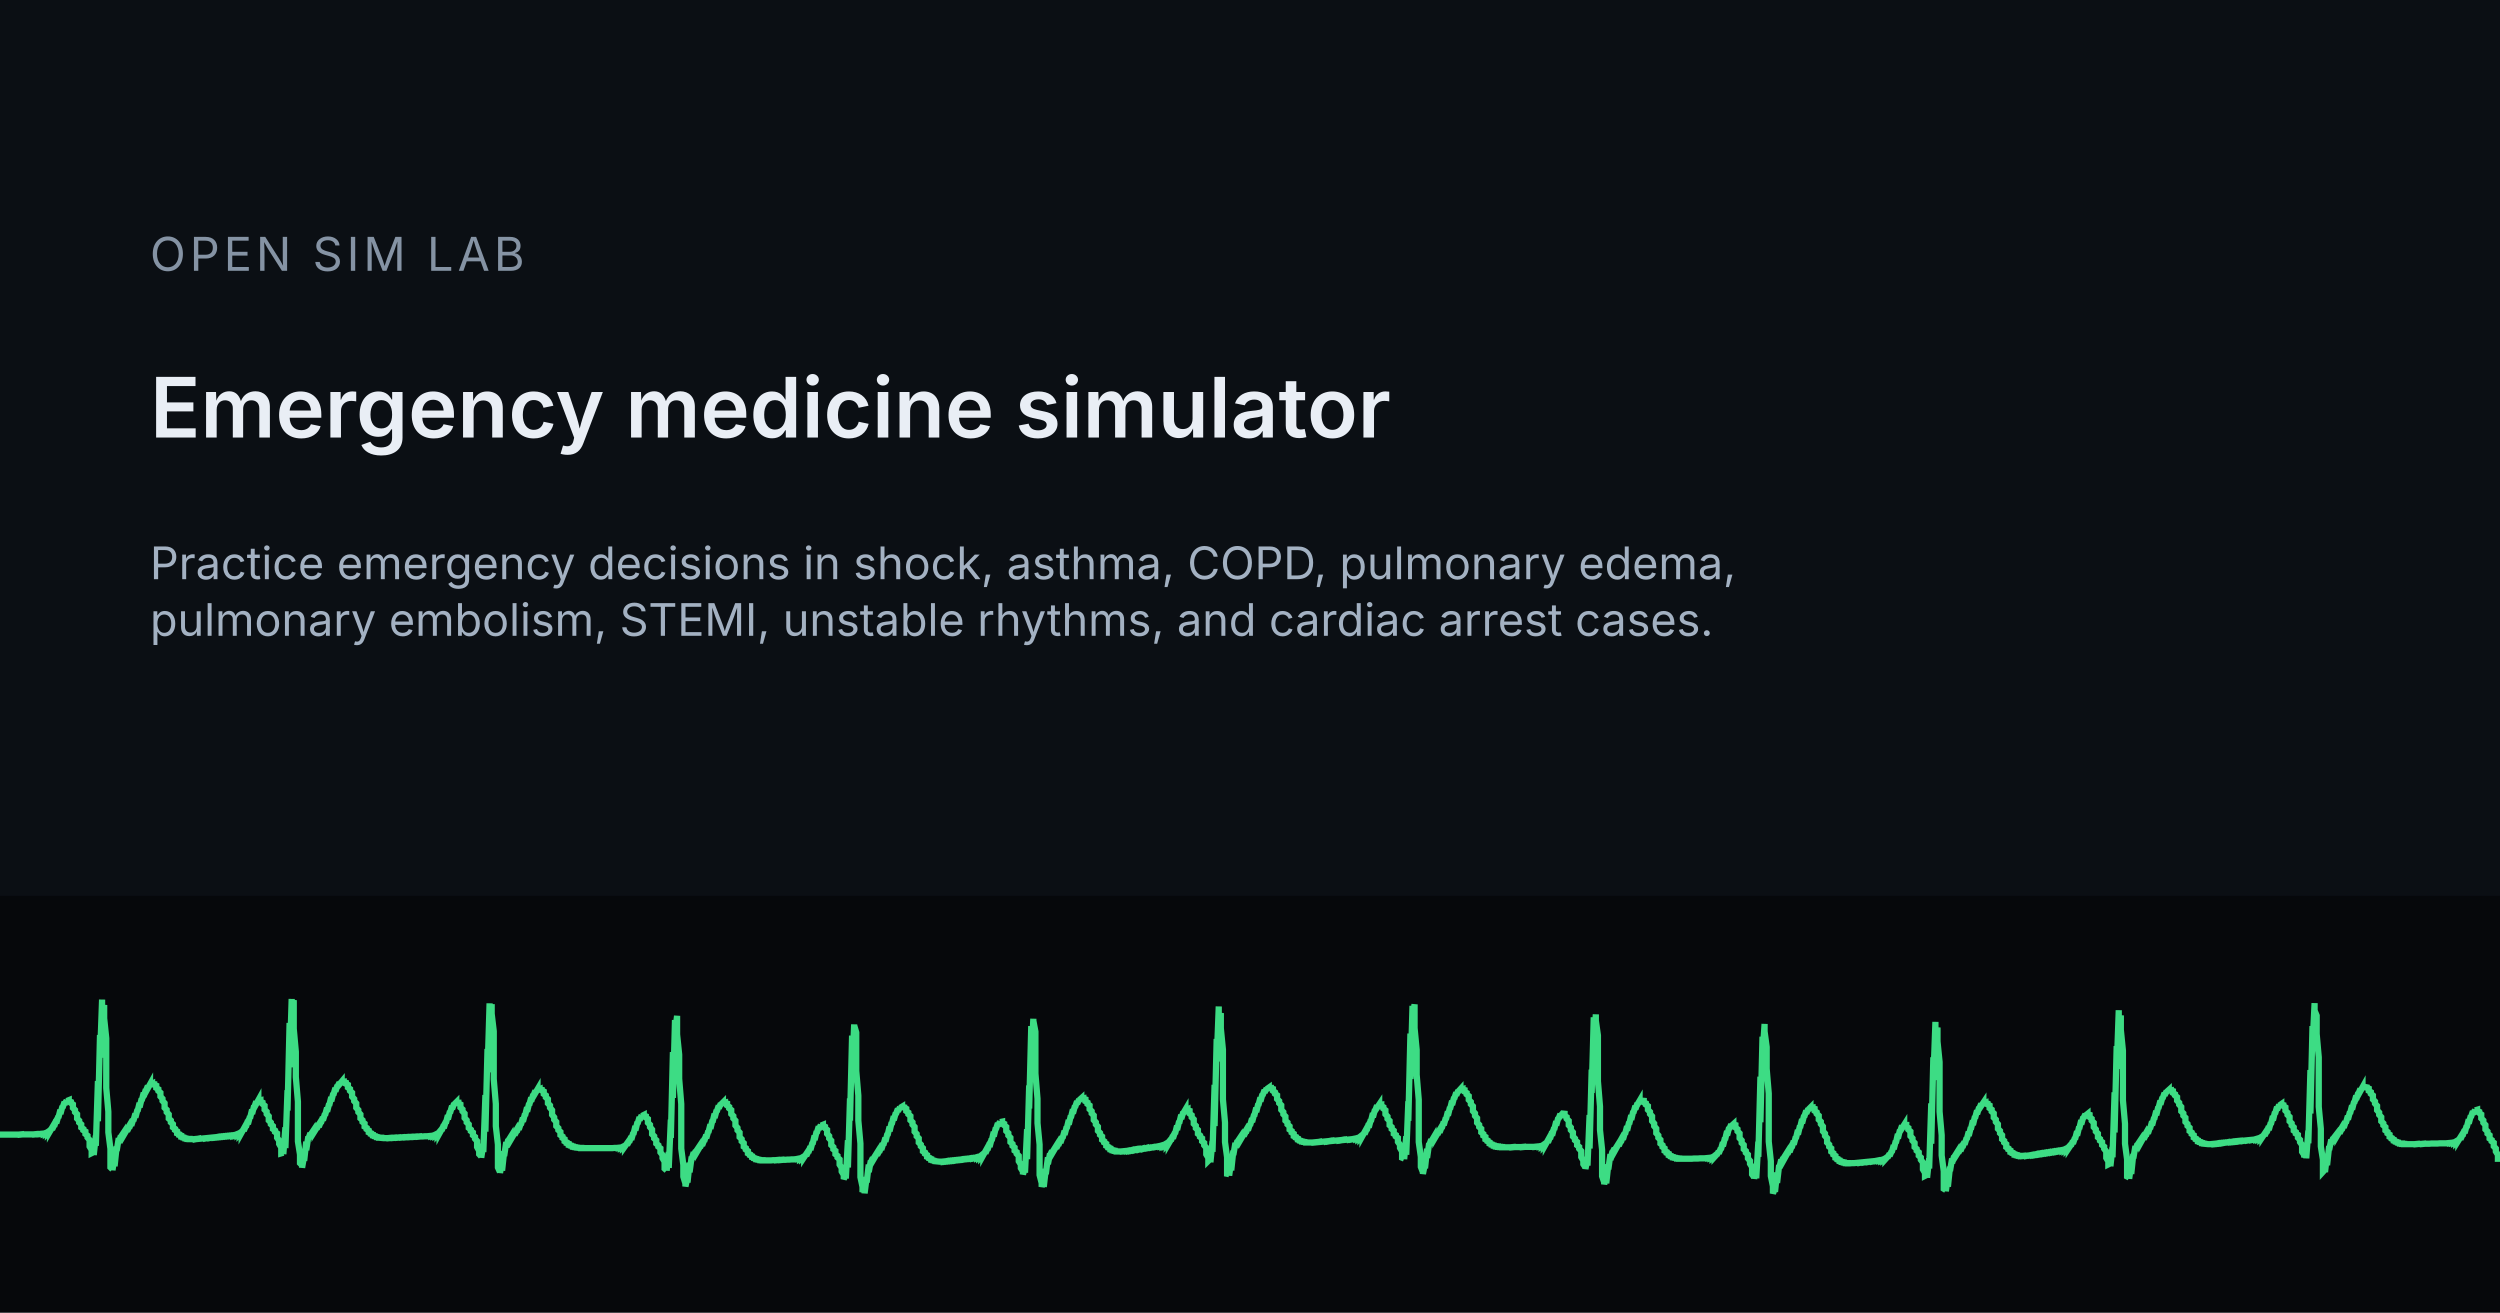
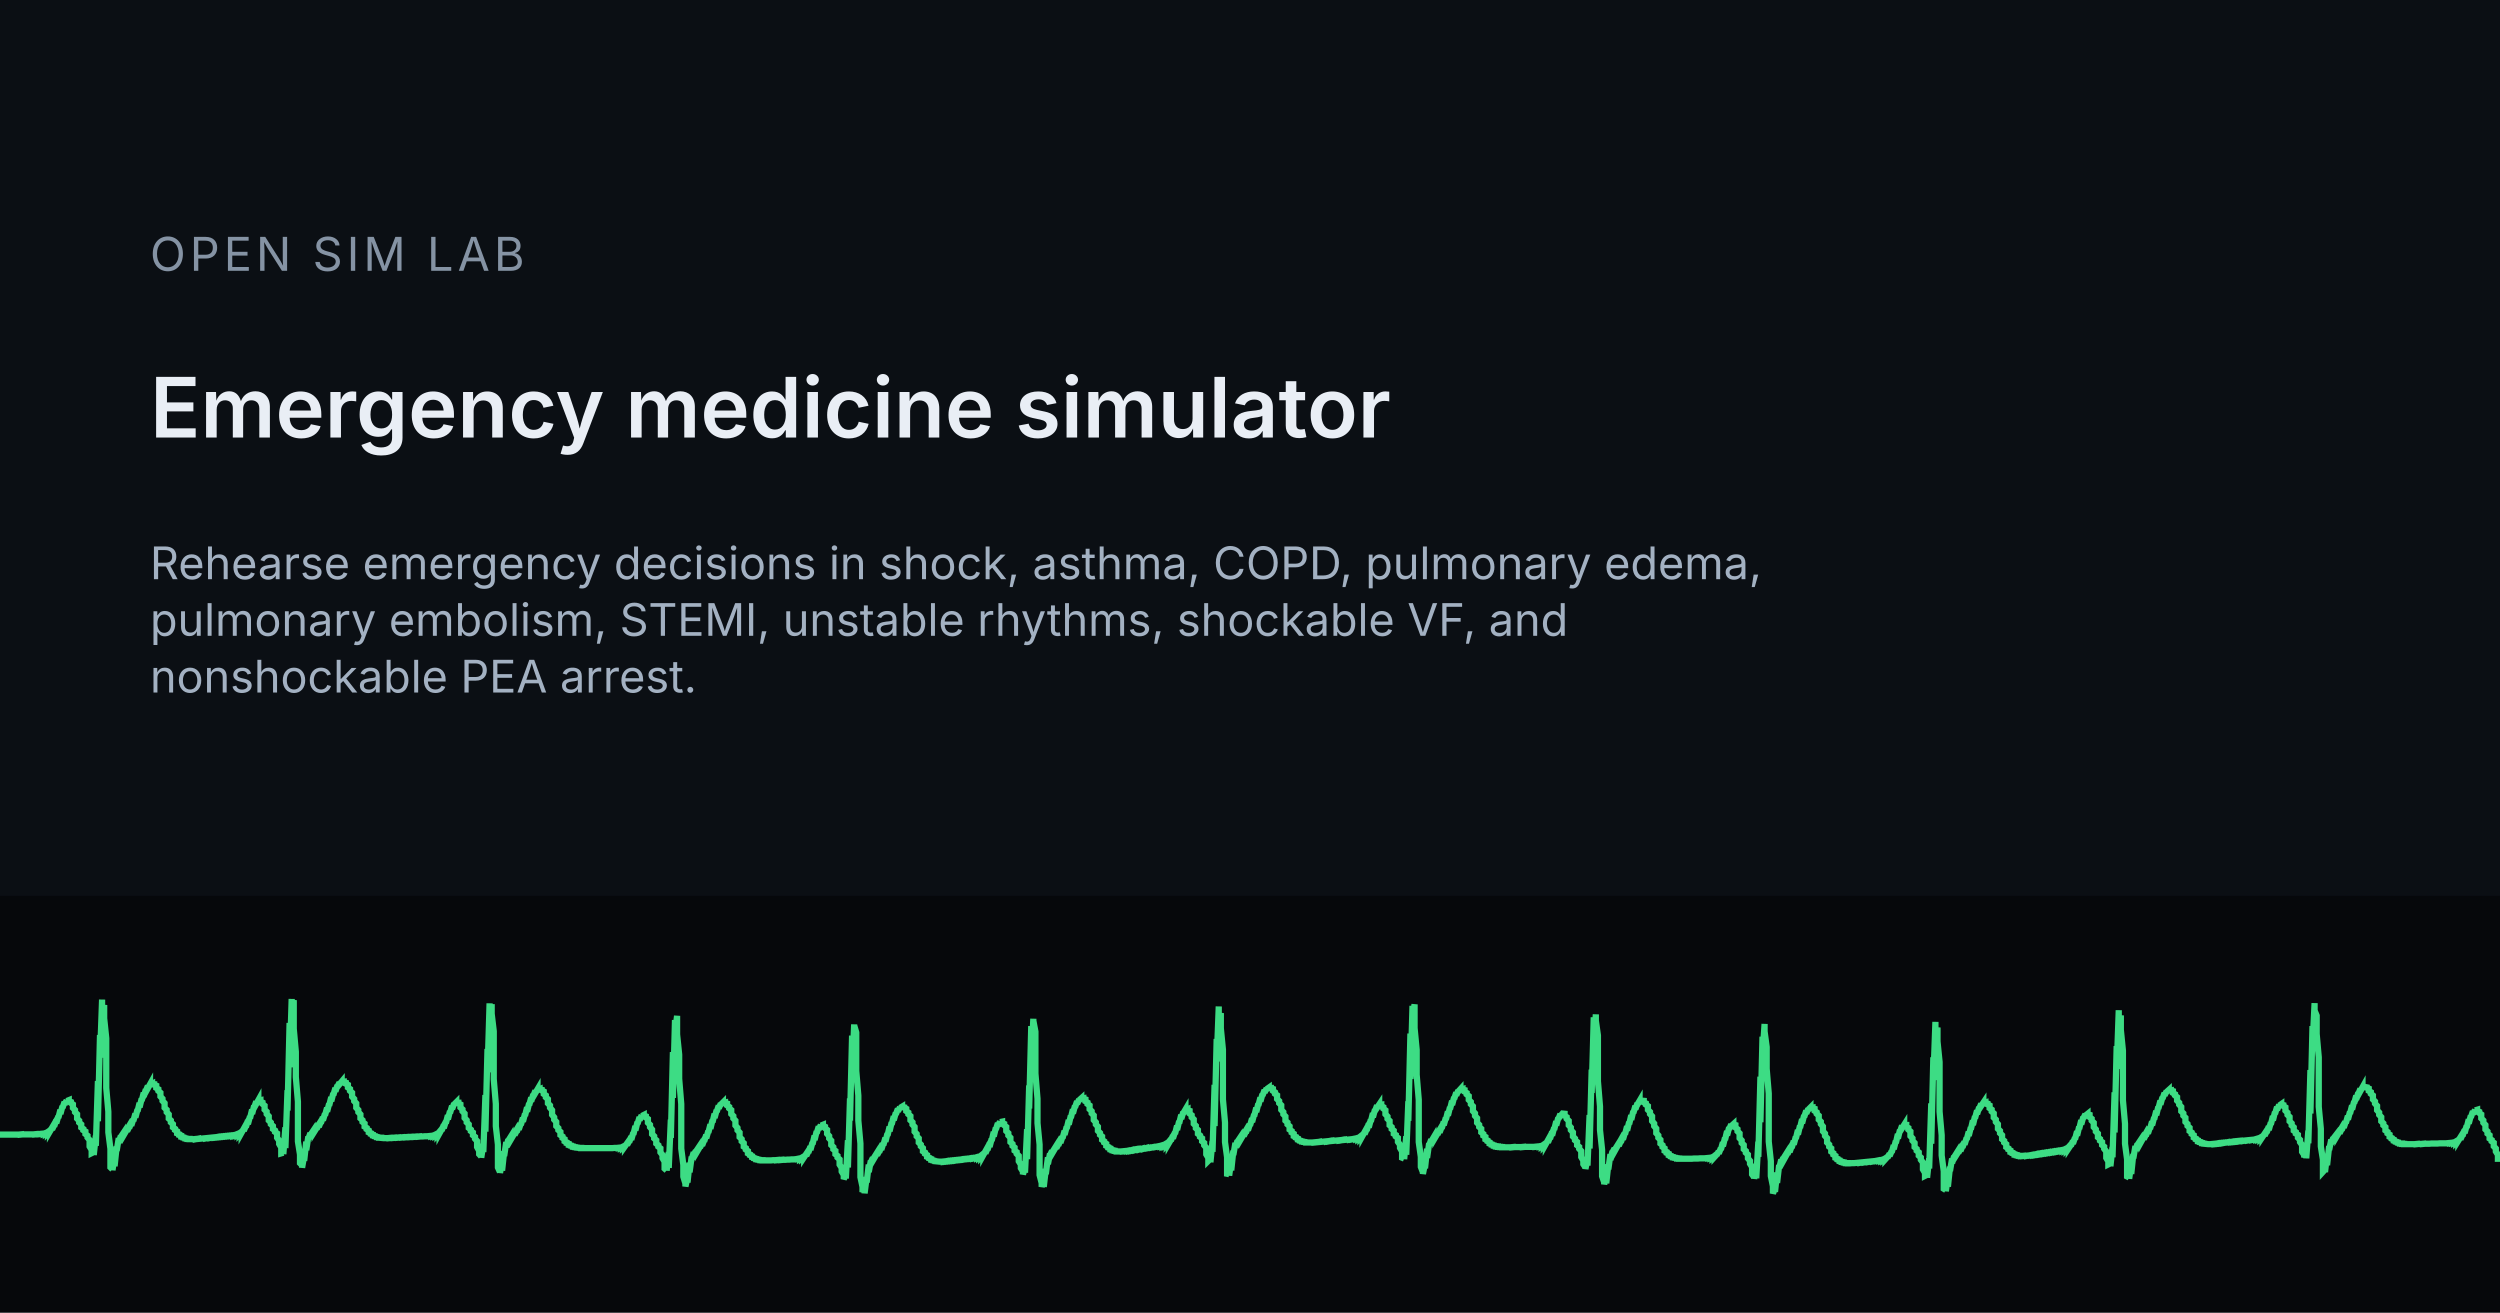
<svg xmlns="http://www.w3.org/2000/svg" width="1200" height="630" viewBox="0 0 1200 630">
  <rect width="1200" height="630" fill="#0B0F14" />
  <rect x="0" y="430" width="1200" height="200" fill="#06080B" />
  <g transform="translate(0 455)">
    <path d="M0 89.6 L0 89.6 L1 89.6 L1 89.6 L2 89.6 L2 89.6 L3 89.6 L3 89.6 L4 89.6 L4 89.6 L5 89.6 L5 89.6 L6 89.6 L6 89.6 L7 89.6 L7 89.6 L8 89.6 L8 89.6 L9 89.6 L9 89.6 L10 89.5 L10 89.6 L11 89.5 L11 89.5 L12 89.5 L12 89.5 L13 89.5 L13 89.5 L14 89.5 L14 89.5 L15 89.5 L15 89.5 L16 89.5 L16 89.5 L17 89.4 L17 89.5 L18 89.4 L18 89.4 L19 89.3 L19 89.4 L20 89.3 L20 89.3 L21 89.1 L21 89.2 L22 88.8 L22 89.0 L23 88.3 L23 88.7 L24 87.6 L24 88.0 L25 86.3 L25 87.2 L26 85.0 L26 85.7 L27 82.6 L27 84.2 L28 80.7 L28 81.6 L29 77.7 L29 79.7 L30 75.9 L30 76.8 L31 73.9 L31 75.1 L32 73.2 L32 73.5 L33 73.1 L33 73.5 L34 73.9 L34 74.4 L35 75.1 L35 76.8 L36 77.8 L36 78.8 L37 79.8 L37 81.9 L38 82.9 L38 83.8 L39 84.7 L39 86.2 L40 86.9 L40 87.5 L41 88.1 L41 89.3 L42 90.1 L42 91.0 L43 92.2 L43 95.3 L44 97.0 L44 98.5 L45 98.0 L45 99.4 L46 90.1 L46 95.0 L47 63.9 L47 83.2 L48 41.8 L48 52.7 L49 24.8 L49 32.7 L50 27.4 L50 33.8 L51 43.4 L51 67.2 L52 78.6 L52 88.5 L53 96.4 L53 105.3 L54 106.3 L54 106.7 L55 99.9 L55 104.8 L56 95.3 L56 97.4 L57 91.3 L57 93.5 L58 90.2 L58 90.7 L59 89.2 L59 89.8 L60 88.4 L60 88.8 L61 87.1 L61 88.0 L62 85.9 L62 86.5 L63 83.9 L63 85.3 L64 82.2 L64 83.1 L65 79.5 L65 81.4 L66 77.5 L66 78.5 L67 74.4 L67 76.5 L68 72.3 L68 73.4 L69 69.5 L69 71.4 L70 67.9 L70 68.7 L71 66.2 L71 67.3 L72 65.5 L72 65.7 L73 65.2 L73 65.3 L74 65.4 L74 65.7 L75 66.1 L75 67.2 L76 67.8 L76 68.6 L77 69.5 L77 71.3 L78 72.4 L78 73.4 L79 74.5 L79 76.7 L80 77.7 L80 78.8 L81 79.9 L81 81.9 L82 82.8 L82 83.7 L83 84.6 L83 86.1 L84 86.8 L84 87.4 L85 88.0 L85 89.0 L86 89.4 L86 89.8 L87 90.1 L87 90.7 L88 90.9 L88 91.1 L89 91.3 L89 91.5 L90 91.6 L90 91.7 L91 91.7 L91 91.8 L92 91.8 L92 91.8 L93 91.8 L93 91.8 L94 91.7 L94 91.8 L95 91.6 L95 91.7 L96 91.6 L96 91.6 L97 91.5 L97 91.5 L98 91.4 L98 91.4 L99 91.3 L99 91.4 L100 91.2 L100 91.2 L101 91.1 L101 91.2 L102 91.0 L102 91.0 L103 90.9 L103 91.0 L104 90.8 L104 90.9 L105 90.7 L105 90.8 L106 90.6 L106 90.7 L107 90.5 L107 90.6 L108 90.4 L108 90.5 L109 90.3 L109 90.4 L110 90.2 L110 90.3 L111 90.1 L111 90.2 L112 90.0 L112 90.1 L113 89.7 L113 89.9 L114 89.5 L114 89.6 L115 88.9 L115 89.3 L116 88.2 L116 88.6 L117 86.8 L117 87.8 L118 85.4 L118 86.1 L119 82.8 L119 84.6 L120 80.8 L120 81.8 L121 77.6 L121 79.7 L122 75.7 L122 76.6 L123 73.7 L123 74.9 L124 73.1 L124 73.3 L125 73.1 L125 73.7 L126 74.2 L126 74.9 L127 75.7 L127 77.6 L128 78.6 L128 79.7 L129 80.8 L129 82.8 L130 83.8 L130 84.6 L131 85.5 L131 86.9 L132 87.6 L132 88.3 L133 89.0 L133 91.1 L134 92.5 L134 94.1 L135 95.8 L135 98.6 L136 98.3 L136 99.0 L137 86.1 L137 96.1 L138 68.3 L138 78.1 L139 36.0 L139 57.3 L140 24.5 L140 28.4 L141 25.1 L141 38.8 L142 49.9 L142 62.0 L143 73.8 L143 92.9 L144 99.2 L144 103.3 L145 104.3 L145 105.5 L146 99.7 L146 102.2 L147 93.0 L147 97.1 L148 90.5 L148 91.6 L149 88.9 L149 89.8 L150 88.3 L150 88.6 L151 87.3 L151 88.0 L152 86.4 L152 86.9 L153 84.8 L153 85.9 L154 83.5 L154 84.2 L155 81.2 L155 82.8 L156 79.5 L156 80.4 L157 76.7 L157 78.6 L158 74.7 L158 75.7 L159 71.6 L159 73.6 L160 69.7 L160 70.7 L161 67.2 L161 68.9 L162 65.9 L162 66.5 L163 64.6 L163 65.4 L164 64.2 L164 64.3 L165 64.2 L165 64.4 L166 64.7 L166 65.2 L167 65.7 L167 67.0 L168 67.7 L168 68.6 L169 69.5 L169 71.4 L170 72.5 L170 73.5 L171 74.6 L171 76.7 L172 77.8 L172 78.8 L173 79.9 L173 81.8 L174 82.7 L174 83.5 L175 84.3 L175 85.8 L176 86.4 L176 87.0 L177 87.6 L177 88.5 L178 88.9 L178 89.3 L179 89.6 L179 90.1 L180 90.3 L180 90.5 L181 90.7 L181 90.9 L182 91.0 L182 91.1 L183 91.1 L183 91.2 L184 91.3 L184 91.3 L185 91.3 L185 91.3 L186 91.3 L186 91.3 L187 91.2 L187 91.3 L188 91.2 L188 91.2 L189 91.1 L189 91.2 L190 91.1 L190 91.1 L191 91.0 L191 91.1 L192 91.0 L192 91.0 L193 90.9 L193 91.0 L194 90.9 L194 90.9 L195 90.8 L195 90.9 L196 90.8 L196 90.8 L197 90.7 L197 90.8 L198 90.7 L198 90.7 L199 90.6 L199 90.7 L200 90.6 L200 90.6 L201 90.5 L201 90.6 L202 90.5 L202 90.5 L203 90.5 L203 90.5 L204 90.4 L204 90.4 L205 90.4 L205 90.4 L206 90.3 L206 90.3 L207 90.2 L207 90.3 L208 90.0 L208 90.1 L209 89.6 L209 89.9 L210 89.2 L210 89.4 L211 88.2 L211 88.9 L212 87.1 L212 87.7 L213 85.0 L213 86.5 L214 83.3 L214 84.2 L215 80.3 L215 82.3 L216 78.3 L216 79.3 L217 75.8 L217 77.4 L218 74.6 L218 75.1 L219 74.1 L219 74.3 L220 74.3 L220 74.6 L221 75.1 L221 76.6 L222 77.5 L222 78.4 L223 79.5 L223 81.6 L224 82.7 L224 83.7 L225 84.7 L225 86.4 L226 87.2 L226 87.9 L227 88.6 L227 89.9 L228 90.7 L228 91.6 L229 92.7 L229 95.6 L230 97.4 L230 99.0 L231 100.1 L231 100.7 L232 94.1 L232 98.0 L233 70.6 L233 88.2 L234 48.5 L234 59.7 L235 26.6 L235 38.3 L236 27.0 L236 31.6 L237 40.0 L237 63.0 L238 74.9 L238 85.6 L239 94.4 L239 105.4 L240 107.6 L240 108.0 L241 102.4 L241 106.9 L242 97.6 L242 99.9 L243 93.2 L243 95.7 L244 91.9 L244 92.5 L245 90.9 L245 91.5 L246 90.2 L246 90.6 L247 88.9 L247 89.8 L248 87.8 L248 88.4 L249 85.8 L249 87.2 L250 84.2 L250 85.0 L251 81.5 L251 83.4 L252 79.6 L252 80.6 L253 76.5 L253 78.6 L254 74.5 L254 75.5 L255 71.8 L255 73.6 L256 70.2 L256 71.0 L257 68.5 L257 69.6 L258 67.9 L258 68.2 L259 67.8 L259 67.9 L260 68.1 L260 68.4 L261 68.9 L261 70.1 L262 70.8 L262 71.7 L263 72.6 L263 74.6 L264 75.6 L264 76.7 L265 77.9 L265 80.1 L266 81.3 L266 82.4 L267 83.5 L267 85.5 L268 86.5 L268 87.4 L269 88.3 L269 89.8 L270 90.5 L270 91.2 L271 91.8 L271 92.8 L272 93.3 L272 93.7 L273 94.0 L273 94.6 L274 94.8 L274 95.0 L275 95.2 L275 95.5 L276 95.6 L276 95.7 L277 95.8 L277 95.9 L278 96.0 L278 96.0 L279 96.0 L279 96.1 L280 96.1 L280 96.1 L281 96.1 L281 96.1 L282 96.1 L282 96.1 L283 96.1 L283 96.1 L284 96.1 L284 96.1 L285 96.1 L285 96.1 L286 96.1 L286 96.1 L287 96.1 L287 96.1 L288 96.1 L288 96.1 L289 96.1 L289 96.1 L290 96.1 L290 96.1 L291 96.1 L291 96.1 L292 96.1 L292 96.1 L293 96.1 L293 96.1 L294 96.1 L294 96.1 L295 96.0 L295 96.0 L296 96.0 L296 96.0 L297 95.9 L297 96.0 L298 95.8 L298 95.9 L299 95.4 L299 95.7 L300 94.9 L300 95.2 L301 93.8 L301 94.6 L302 92.7 L302 93.3 L303 90.5 L303 92.1 L304 88.6 L304 89.6 L305 85.5 L305 87.6 L306 83.5 L306 84.5 L307 81.2 L307 82.7 L308 80.3 L308 80.7 L309 80.2 L309 80.4 L310 80.8 L310 81.4 L311 82.1 L311 83.9 L312 84.9 L312 86.0 L313 87.2 L313 89.4 L314 90.4 L314 91.4 L315 92.3 L315 93.9 L316 94.7 L316 95.4 L317 96.2 L317 98.1 L318 99.4 L318 100.9 L319 102.6 L319 105.9 L320 106.8 L320 106.9 L321 98.0 L321 105.6 L322 82.4 L322 91.2 L323 50.0 L323 72.0 L324 34.6 L324 40.8 L325 32.6 L325 41.5 L326 51.2 L326 62.8 L327 74.9 L327 96.3 L328 104.2 L328 109.8 L329 113.1 L329 114.5 L330 110.3 L330 112.6 L331 103.1 L331 107.7 L332 100.2 L332 101.4 L333 98.1 L333 99.3 L334 97.4 L334 97.8 L335 96.3 L335 97.1 L336 95.4 L336 95.9 L337 93.6 L337 94.9 L338 92.2 L338 92.9 L339 89.7 L339 91.4 L340 87.8 L340 88.7 L341 84.7 L341 86.8 L342 82.6 L342 83.7 L343 79.6 L343 81.6 L344 77.8 L344 78.7 L345 75.7 L345 77.0 L346 74.7 L346 75.2 L347 74.2 L347 74.4 L348 74.2 L348 74.4 L349 74.7 L349 75.6 L350 76.3 L350 77.0 L351 77.8 L351 79.7 L352 80.7 L352 81.8 L353 82.9 L353 85.2 L354 86.4 L354 87.5 L355 88.6 L355 90.8 L356 91.8 L356 92.8 L357 93.7 L357 95.4 L358 96.1 L358 96.8 L359 97.5 L359 98.6 L360 99.1 L360 99.5 L361 99.9 L361 100.5 L362 100.8 L362 101.0 L363 101.2 L363 101.5 L364 101.6 L364 101.7 L365 101.8 L365 101.9 L366 101.9 L366 102.0 L367 102.0 L367 102.0 L368 102.0 L368 102.0 L369 102.0 L369 102.0 L370 102.0 L370 102.0 L371 101.9 L371 101.9 L372 101.9 L372 101.9 L373 101.8 L373 101.9 L374 101.8 L374 101.8 L375 101.7 L375 101.8 L376 101.7 L376 101.7 L377 101.7 L377 101.7 L378 101.6 L378 101.6 L379 101.6 L379 101.6 L380 101.5 L380 101.5 L381 101.5 L381 101.5 L382 101.4 L382 101.4 L383 101.2 L383 101.3 L384 101.1 L384 101.2 L385 100.6 L385 100.9 L386 100.1 L386 100.4 L387 98.9 L387 99.8 L388 97.7 L388 98.3 L389 95.3 L389 97.0 L390 93.3 L390 94.3 L391 90.1 L391 92.2 L392 88.0 L392 89.0 L393 85.7 L393 87.1 L394 85.0 L394 85.3 L395 84.9 L395 85.3 L396 85.8 L396 86.5 L397 87.3 L397 89.2 L398 90.3 L398 91.4 L399 92.5 L399 94.6 L400 95.6 L400 96.6 L401 97.4 L401 99.0 L402 99.8 L402 100.6 L403 101.5 L403 104.0 L404 105.6 L404 107.3 L405 109.0 L405 111.0 L406 108.9 L406 110.7 L407 92.3 L407 105.4 L408 72.2 L408 82.9 L409 42.1 L409 60.9 L410 36.7 L410 37.2 L411 40.6 L411 59.0 L412 70.9 L412 82.9 L413 93.9 L413 110.0 L414 114.7 L414 117.2 L415 115.0 L415 117.8 L416 110.0 L416 112.6 L417 104.0 L417 107.6 L418 102.1 L418 102.9 L419 100.7 L419 101.5 L420 99.9 L420 100.3 L421 98.6 L421 99.5 L422 97.5 L422 98.1 L423 95.5 L423 96.9 L424 93.8 L424 94.7 L425 91.1 L425 93.0 L426 89.0 L426 90.1 L427 85.8 L427 88.0 L428 83.7 L428 84.8 L429 80.8 L429 82.7 L430 79.1 L430 79.9 L431 77.2 L431 78.4 L432 76.5 L432 76.8 L433 76.2 L433 76.3 L434 76.5 L434 76.7 L435 77.2 L435 78.3 L436 79.0 L436 79.8 L437 80.7 L437 82.7 L438 83.7 L438 84.8 L439 85.9 L439 88.2 L440 89.3 L440 90.4 L441 91.4 L441 93.4 L442 94.4 L442 95.2 L443 96.1 L443 97.6 L444 98.2 L444 98.8 L445 99.4 L445 100.3 L446 100.7 L446 101.0 L447 101.3 L447 101.8 L448 102.0 L448 102.1 L449 102.3 L449 102.4 L450 102.5 L450 102.5 L451 102.6 L451 102.6 L452 102.6 L452 102.6 L453 102.5 L453 102.6 L454 102.4 L454 102.5 L455 102.3 L455 102.4 L456 102.2 L456 102.3 L457 102.1 L457 102.2 L458 102.0 L458 102.1 L459 101.9 L459 102.0 L460 101.8 L460 101.8 L461 101.6 L461 101.7 L462 101.5 L462 101.6 L463 101.4 L463 101.5 L464 101.3 L464 101.3 L465 101.1 L465 101.2 L466 101.0 L466 101.1 L467 100.9 L467 101.0 L468 100.7 L468 100.8 L469 100.5 L469 100.7 L470 100.2 L470 100.4 L471 99.6 L471 100.1 L472 99.0 L472 99.4 L473 97.6 L473 98.6 L474 96.3 L474 97.0 L475 93.7 L475 95.5 L476 91.6 L476 92.6 L477 88.3 L477 90.5 L478 86.3 L478 87.2 L479 84.1 L479 85.4 L480 83.4 L480 83.6 L481 83.4 L481 83.9 L482 84.4 L482 85.1 L483 85.9 L483 87.9 L484 88.9 L484 90.0 L485 91.1 L485 93.2 L486 94.1 L486 95.0 L487 95.8 L487 97.3 L488 98.0 L488 98.8 L489 99.8 L489 102.4 L490 104.0 L490 105.7 L491 107.3 L491 108.7 L492 105.6 L492 107.9 L493 87.0 L493 101.4 L494 66.0 L494 77.1 L495 37.5 L495 54.8 L496 34.0 L496 34.9 L497 40.2 L497 60.3 L498 72.4 L498 84.1 L499 94.4 L499 109.0 L500 112.9 L500 114.7 L501 111.2 L501 114.7 L502 106.1 L502 108.6 L503 100.5 L503 103.8 L504 98.7 L504 99.5 L505 97.4 L505 98.2 L506 96.6 L506 97.0 L507 95.3 L507 96.2 L508 94.2 L508 94.8 L509 92.2 L509 93.6 L510 90.6 L510 91.4 L511 87.8 L511 89.7 L512 85.8 L512 86.8 L513 82.6 L513 84.8 L514 80.5 L514 81.6 L515 77.5 L515 79.5 L516 75.7 L516 76.6 L517 73.6 L517 74.9 L518 72.7 L518 73.1 L519 72.2 L519 72.4 L520 72.2 L520 72.4 L521 72.7 L521 73.6 L522 74.2 L522 74.9 L523 75.6 L523 77.4 L524 78.4 L524 79.4 L525 80.4 L525 82.6 L526 83.7 L526 84.7 L527 85.8 L527 87.8 L528 88.8 L528 89.7 L529 90.5 L529 92.1 L530 92.8 L530 93.4 L531 94.0 L531 95.0 L532 95.5 L532 95.9 L533 96.2 L533 96.8 L534 97.0 L534 97.2 L535 97.3 L535 97.5 L536 97.6 L536 97.7 L537 97.7 L537 97.7 L538 97.7 L538 97.7 L539 97.6 L539 97.7 L540 97.6 L540 97.6 L541 97.4 L541 97.5 L542 97.3 L542 97.4 L543 97.1 L543 97.3 L544 97.0 L544 97.1 L545 96.8 L545 97.0 L546 96.7 L546 96.8 L547 96.6 L547 96.7 L548 96.4 L548 96.5 L549 96.3 L549 96.4 L550 96.1 L550 96.2 L551 96.0 L551 96.1 L552 95.9 L552 95.9 L553 95.7 L553 95.8 L554 95.6 L554 95.6 L555 95.4 L555 95.5 L556 95.3 L556 95.3 L557 95.0 L557 95.2 L558 94.9 L558 95.0 L559 94.4 L559 94.7 L560 94.0 L560 94.3 L561 93.1 L561 93.8 L562 92.1 L562 92.6 L563 90.1 L563 91.5 L564 88.4 L564 89.3 L565 85.3 L565 87.4 L566 83.1 L566 84.2 L567 80.1 L567 82.1 L568 78.7 L568 79.3 L569 77.6 L569 78.1 L570 77.6 L570 77.9 L571 78.2 L571 79.5 L572 80.3 L572 81.3 L573 82.3 L573 84.4 L574 85.4 L574 86.5 L575 87.4 L575 89.2 L576 90.0 L576 90.7 L577 91.4 L577 92.8 L578 93.6 L578 94.7 L579 95.9 L579 99.1 L580 100.8 L580 102.2 L581 101.2 L581 102.9 L582 92.7 L582 97.9 L583 65.7 L583 85.5 L584 43.7 L584 54.5 L585 28.1 L585 34.9 L586 31.3 L586 38.6 L587 48.8 L587 72.7 L588 83.8 L588 93.2 L589 100.5 L589 108.4 L590 108.6 L590 109.3 L591 101.8 L591 106.8 L592 97.3 L592 99.4 L593 93.6 L593 95.7 L594 92.5 L594 93.0 L595 91.5 L595 92.2 L596 90.7 L596 91.1 L597 89.4 L597 90.3 L598 88.2 L598 88.8 L599 86.1 L599 87.6 L600 84.5 L600 85.3 L601 81.8 L601 83.6 L602 79.8 L602 80.8 L603 76.7 L603 78.8 L604 74.7 L604 75.7 L605 71.8 L605 73.7 L606 70.1 L606 70.9 L607 68.2 L607 69.4 L608 67.4 L608 67.8 L609 67.1 L609 67.2 L610 67.2 L610 67.4 L611 67.7 L611 68.6 L612 69.3 L612 70.0 L613 70.7 L613 72.5 L614 73.5 L614 74.5 L615 75.5 L615 77.7 L616 78.8 L616 79.8 L617 80.9 L617 82.9 L618 83.8 L618 84.7 L619 85.6 L619 87.2 L620 87.9 L620 88.6 L621 89.2 L621 90.3 L622 90.7 L622 91.1 L623 91.5 L623 92.1 L624 92.4 L624 92.6 L625 92.8 L625 93.0 L626 93.1 L626 93.2 L627 93.3 L627 93.4 L628 93.4 L628 93.4 L629 93.4 L629 93.4 L630 93.4 L630 93.4 L631 93.3 L631 93.4 L632 93.3 L632 93.3 L633 93.1 L633 93.2 L634 93.1 L634 93.1 L635 93.0 L635 93.0 L636 92.9 L636 92.9 L637 92.8 L637 92.9 L638 92.7 L638 92.8 L639 92.6 L639 92.7 L640 92.6 L640 92.6 L641 92.5 L641 92.5 L642 92.4 L642 92.4 L643 92.3 L643 92.4 L644 92.2 L644 92.3 L645 92.1 L645 92.2 L646 92.1 L646 92.1 L647 92.0 L647 92.0 L648 91.9 L648 92.0 L649 91.8 L649 91.9 L650 91.7 L650 91.7 L651 91.4 L651 91.6 L652 91.2 L652 91.3 L653 90.5 L653 91.0 L654 89.9 L654 90.2 L655 88.4 L655 89.4 L656 87.0 L656 87.7 L657 84.4 L657 86.2 L658 82.4 L658 83.4 L659 79.3 L659 81.3 L660 77.5 L660 78.3 L661 75.6 L661 76.7 L662 75.2 L662 75.3 L663 75.2 L663 75.8 L664 76.4 L664 77.1 L665 77.9 L665 79.8 L666 80.9 L666 82.0 L667 83.0 L667 85.1 L668 86.0 L668 86.9 L669 87.7 L669 89.2 L670 89.8 L670 90.5 L671 91.2 L671 93.1 L672 94.5 L672 96.0 L673 97.7 L673 100.7 L674 101.1 L674 101.4 L675 90.4 L675 99.3 L676 73.6 L676 83.0 L677 41.1 L677 62.9 L678 27.8 L678 32.7 L679 27.1 L679 38.5 L680 49.0 L680 60.9 L681 72.9 L681 93.2 L682 100.3 L682 105.1 L683 107.7 L683 108.5 L684 103.4 L684 105.8 L685 96.4 L685 100.8 L686 93.7 L686 94.8 L687 91.9 L687 92.9 L688 91.2 L688 91.5 L689 90.1 L689 90.8 L690 89.1 L690 89.6 L691 87.3 L691 88.6 L692 85.9 L692 86.7 L693 83.4 L693 85.1 L694 81.5 L694 82.5 L695 78.5 L695 80.5 L696 76.4 L696 77.4 L697 73.4 L697 75.4 L698 71.6 L698 72.5 L699 69.4 L699 70.8 L700 68.4 L700 68.9 L701 67.8 L701 68.1 L702 67.8 L702 67.9 L703 68.2 L703 69.0 L704 69.6 L704 70.3 L705 71.1 L705 72.9 L706 73.9 L706 75.0 L707 76.0 L707 78.3 L708 79.4 L708 80.6 L709 81.7 L709 83.9 L710 84.9 L710 85.9 L711 86.8 L711 88.5 L712 89.3 L712 90.1 L713 90.7 L713 91.9 L714 92.4 L714 92.8 L715 93.3 L715 93.9 L716 94.2 L716 94.5 L717 94.7 L717 95.0 L718 95.1 L718 95.3 L719 95.3 L719 95.5 L720 95.5 L720 95.6 L721 95.6 L721 95.7 L722 95.7 L722 95.7 L723 95.7 L723 95.7 L724 95.7 L724 95.7 L725 95.7 L725 95.7 L726 95.6 L726 95.7 L727 95.6 L727 95.6 L728 95.6 L728 95.6 L729 95.6 L729 95.6 L730 95.6 L730 95.6 L731 95.5 L731 95.6 L732 95.5 L732 95.5 L733 95.5 L733 95.5 L734 95.5 L734 95.5 L735 95.5 L735 95.5 L736 95.5 L736 95.5 L737 95.4 L737 95.5 L738 95.4 L738 95.4 L739 95.2 L739 95.3 L740 95.0 L740 95.1 L741 94.4 L741 94.9 L742 93.8 L742 94.1 L743 92.3 L743 93.4 L744 90.9 L744 91.7 L745 88.3 L745 90.1 L746 86.2 L746 87.3 L747 83.2 L747 85.2 L748 81.4 L748 82.2 L749 79.7 L749 80.7 L750 79.5 L750 79.5 L751 79.6 L751 80.5 L752 81.2 L752 82.0 L753 83.0 L753 85.1 L754 86.2 L754 87.4 L755 88.5 L755 90.5 L756 91.5 L756 92.3 L757 93.1 L757 94.7 L758 95.5 L758 96.4 L759 97.5 L759 100.4 L760 102.1 L760 103.8 L761 105.3 L761 106.1 L762 101.4 L762 104.5 L763 80.2 L763 96.3 L764 58.4 L764 69.6 L765 33.3 L765 47.7 L766 31.9 L766 34.9 L767 42.0 L767 64.0 L768 76.1 L768 87.4 L769 96.9 L769 109.6 L770 112.5 L770 113.5 L771 108.9 L771 113.0 L772 103.9 L772 106.3 L773 99.0 L773 101.8 L774 97.5 L774 98.1 L775 96.2 L775 97.0 L776 95.4 L776 95.8 L777 94.0 L777 95.0 L778 92.7 L778 93.4 L779 90.4 L779 92.0 L780 88.6 L780 89.5 L781 85.6 L781 87.7 L782 83.5 L782 84.6 L783 80.3 L783 82.5 L784 78.3 L784 79.3 L785 75.8 L785 77.4 L786 74.5 L786 75.1 L787 73.4 L787 74.0 L788 73.3 L788 73.3 L789 73.4 L789 74.1 L790 74.6 L790 75.2 L791 75.9 L791 77.7 L792 78.7 L792 79.7 L793 80.8 L793 83.1 L794 84.3 L794 85.5 L795 86.7 L795 88.9 L796 90.0 L796 91.1 L797 92.1 L797 93.9 L798 94.7 L798 95.5 L799 96.2 L799 97.4 L800 97.9 L800 98.4 L801 98.8 L801 99.5 L802 99.8 L802 100.1 L803 100.3 L803 100.6 L804 100.7 L804 100.8 L805 100.9 L805 101.1 L806 101.1 L806 101.2 L807 101.2 L807 101.2 L808 101.2 L808 101.2 L809 101.2 L809 101.2 L810 101.2 L810 101.2 L811 101.2 L811 101.2 L812 101.2 L812 101.2 L813 101.1 L813 101.1 L814 101.1 L814 101.1 L815 101.1 L815 101.1 L816 101.0 L816 101.0 L817 101.0 L817 101.0 L818 101.0 L818 101.0 L819 100.9 L819 100.9 L820 100.8 L820 100.9 L821 100.7 L821 100.8 L822 100.4 L822 100.6 L823 99.8 L823 100.3 L824 99.2 L824 99.5 L825 97.6 L825 98.7 L826 96.1 L826 96.9 L827 93.3 L827 95.2 L828 91.1 L828 92.2 L829 87.9 L829 90.0 L830 86.1 L830 87.0 L831 84.7 L831 85.5 L832 84.6 L832 84.7 L833 85.0 L833 86.2 L834 87.0 L834 88.0 L835 89.0 L835 91.3 L836 92.4 L836 93.6 L837 94.6 L837 96.6 L838 97.5 L838 98.3 L839 99.2 L839 101.0 L840 102.2 L840 103.6 L841 105.2 L841 108.7 L842 110.1 L842 110.8 L843 105.6 L843 110.6 L844 93.0 L844 100.3 L845 61.8 L845 83.7 L846 42.6 L846 51.2 L847 36.5 L847 40.1 L848 47.6 L848 58.0 L849 69.9 L849 93.0 L850 102.3 L850 109.5 L851 114.4 L851 117.9 L852 115.3 L852 117.1 L853 107.8 L853 112.8 L854 104.2 L854 105.8 L855 101.6 L855 103.0 L856 100.7 L856 101.1 L857 99.5 L857 100.3 L858 98.5 L858 99.0 L859 96.7 L859 98.0 L860 95.2 L860 96.0 L861 92.6 L861 94.4 L862 90.6 L862 91.6 L863 87.4 L863 89.6 L864 85.3 L864 86.4 L865 82.2 L865 84.2 L866 80.3 L866 81.2 L867 78.1 L867 79.5 L868 77.2 L868 77.6 L869 76.6 L869 76.9 L870 76.7 L870 76.9 L871 77.2 L871 78.2 L872 78.9 L872 79.6 L873 80.5 L873 82.4 L874 83.4 L874 84.5 L875 85.7 L875 88.0 L876 89.1 L876 90.2 L877 91.3 L877 93.4 L878 94.4 L878 95.4 L879 96.2 L879 97.8 L880 98.5 L880 99.2 L881 99.8 L881 100.8 L882 101.2 L882 101.6 L883 101.9 L883 102.4 L884 102.6 L884 102.8 L885 102.9 L885 103.1 L886 103.2 L886 103.3 L887 103.3 L887 103.4 L888 103.4 L888 103.4 L889 103.3 L889 103.3 L890 103.3 L890 103.3 L891 103.2 L891 103.2 L892 103.1 L892 103.1 L893 103.0 L893 103.1 L894 102.9 L894 102.9 L895 102.8 L895 102.9 L896 102.7 L896 102.7 L897 102.6 L897 102.7 L898 102.5 L898 102.5 L899 102.4 L899 102.5 L900 102.3 L900 102.3 L901 102.1 L901 102.2 L902 102.0 L902 102.1 L903 101.8 L903 102.0 L904 101.5 L904 101.7 L905 101.0 L905 101.4 L906 100.3 L906 100.7 L907 98.8 L907 99.9 L908 97.5 L908 98.2 L909 94.7 L909 96.6 L910 92.6 L910 93.7 L911 89.3 L911 91.5 L912 87.3 L912 88.2 L913 85.3 L913 86.5 L914 84.9 L914 85.0 L915 85.0 L915 85.8 L916 86.4 L916 87.2 L917 88.1 L917 90.3 L918 91.4 L918 92.5 L919 93.6 L919 95.6 L920 96.5 L920 97.3 L921 98.1 L921 99.7 L922 100.6 L922 101.7 L923 103.0 L923 106.3 L924 108.0 L924 109.4 L925 108.9 L925 110.3 L926 101.0 L926 105.9 L927 74.6 L927 94.0 L928 52.5 L928 63.4 L929 35.5 L929 43.4 L930 38.2 L930 44.9 L931 54.8 L931 78.6 L932 89.9 L932 99.6 L933 107.2 L933 115.6 L934 116.2 L934 116.8 L935 109.6 L935 114.6 L936 105.0 L936 107.1 L937 101.1 L937 103.3 L938 99.9 L938 100.4 L939 98.8 L939 99.5 L940 97.9 L940 98.4 L941 96.4 L941 97.5 L942 95.1 L942 95.8 L943 92.9 L943 94.4 L944 91.1 L944 92.0 L945 88.2 L945 90.2 L946 86.1 L946 87.1 L947 82.8 L947 85.0 L948 80.8 L948 81.8 L949 78.0 L949 79.8 L950 76.4 L950 77.2 L951 74.8 L951 75.8 L952 74.3 L952 74.5 L953 74.2 L953 74.4 L954 74.7 L954 75.1 L955 75.6 L955 76.9 L956 77.6 L956 78.5 L957 79.4 L957 81.4 L958 82.4 L958 83.5 L959 84.6 L959 86.8 L960 87.8 L960 88.9 L961 89.9 L961 91.8 L962 92.6 L962 93.4 L963 94.2 L963 95.6 L964 96.2 L964 96.7 L965 97.2 L965 98.0 L966 98.3 L966 98.6 L967 98.9 L967 99.3 L968 99.4 L968 99.6 L969 99.7 L969 99.8 L970 99.8 L970 99.9 L971 99.8 L971 99.9 L972 99.8 L972 99.8 L973 99.7 L973 99.8 L974 99.6 L974 99.6 L975 99.4 L975 99.5 L976 99.3 L976 99.4 L977 99.1 L977 99.3 L978 99.0 L978 99.1 L979 98.8 L979 99.0 L980 98.7 L980 98.8 L981 98.5 L981 98.7 L982 98.4 L982 98.5 L983 98.2 L983 98.4 L984 98.1 L984 98.2 L985 97.9 L985 98.1 L986 97.8 L986 97.9 L987 97.6 L987 97.8 L988 97.5 L988 97.6 L989 97.3 L989 97.4 L990 97.1 L990 97.2 L991 96.7 L991 97.0 L992 96.3 L992 96.6 L993 95.5 L993 96.1 L994 94.6 L994 95.1 L995 92.7 L995 94.0 L996 91.0 L996 91.9 L997 88.0 L997 90.1 L998 85.8 L998 86.9 L999 82.7 L999 84.7 L1000 81.1 L1000 81.8 L1001 79.8 L1001 80.5 L1002 79.7 L1002 79.8 L1003 80.1 L1003 81.2 L1004 82.0 L1004 82.9 L1005 83.9 L1005 86.0 L1006 87.1 L1006 88.1 L1007 89.1 L1007 90.9 L1008 91.7 L1008 92.5 L1009 93.2 L1009 94.6 L1010 95.4 L1010 96.4 L1011 97.7 L1011 100.8 L1012 102.5 L1012 103.9 L1013 103.4 L1013 104.8 L1014 95.6 L1014 100.5 L1015 69.3 L1015 88.6 L1016 47.1 L1016 58.1 L1017 29.9 L1017 38.0 L1018 32.4 L1018 39.3 L1019 49.3 L1019 73.1 L1020 84.4 L1020 94.0 L1021 101.5 L1021 109.7 L1022 110.2 L1022 110.8 L1023 103.5 L1023 108.5 L1024 98.9 L1024 101.0 L1025 95.1 L1025 97.3 L1026 94.0 L1026 94.5 L1027 93.0 L1027 93.7 L1028 92.2 L1028 92.6 L1029 90.8 L1029 91.8 L1030 89.7 L1030 90.3 L1031 87.6 L1031 89.1 L1032 86.0 L1032 86.9 L1033 83.3 L1033 85.2 L1034 81.3 L1034 82.3 L1035 78.2 L1035 80.3 L1036 76.2 L1036 77.2 L1037 73.3 L1037 75.2 L1038 71.6 L1038 72.4 L1039 69.6 L1039 70.8 L1040 68.7 L1040 69.1 L1041 68.2 L1041 68.4 L1042 68.3 L1042 68.4 L1043 68.7 L1043 69.6 L1044 70.2 L1044 70.8 L1045 71.6 L1045 73.3 L1046 74.3 L1046 75.2 L1047 76.3 L1047 78.4 L1048 79.4 L1048 80.5 L1049 81.5 L1049 83.5 L1050 84.5 L1050 85.4 L1051 86.3 L1051 87.9 L1052 88.6 L1052 89.3 L1053 89.9 L1053 91.0 L1054 91.5 L1054 91.9 L1055 92.3 L1055 92.9 L1056 93.1 L1056 93.3 L1057 93.5 L1057 93.8 L1058 93.9 L1058 94.0 L1059 94.1 L1059 94.1 L1060 94.2 L1060 94.2 L1061 94.2 L1061 94.2 L1062 94.1 L1062 94.1 L1063 94.0 L1063 94.1 L1064 93.9 L1064 94.0 L1065 93.8 L1065 93.9 L1066 93.7 L1066 93.8 L1067 93.6 L1067 93.7 L1068 93.5 L1068 93.5 L1069 93.3 L1069 93.4 L1070 93.3 L1070 93.3 L1071 93.1 L1071 93.2 L1072 93.0 L1072 93.1 L1073 92.9 L1073 93.0 L1074 92.8 L1074 92.9 L1075 92.7 L1075 92.8 L1076 92.6 L1076 92.6 L1077 92.5 L1077 92.6 L1078 92.4 L1078 92.4 L1079 92.3 L1079 92.4 L1080 92.2 L1080 92.2 L1081 92.1 L1081 92.2 L1082 92.0 L1082 92.0 L1083 91.7 L1083 91.9 L1084 91.5 L1084 91.6 L1085 91.0 L1085 91.4 L1086 90.5 L1086 90.7 L1087 89.2 L1087 90.1 L1088 88.1 L1088 88.7 L1089 85.7 L1089 87.4 L1090 83.8 L1090 84.8 L1091 80.7 L1091 82.8 L1092 78.7 L1092 79.7 L1093 76.3 L1093 77.8 L1094 75.3 L1094 75.7 L1095 75.0 L1095 75.1 L1096 75.4 L1096 75.9 L1097 76.5 L1097 78.1 L1098 79.1 L1098 80.1 L1099 81.1 L1099 83.2 L1100 84.2 L1100 85.2 L1101 86.1 L1101 87.7 L1102 88.4 L1102 89.1 L1103 89.7 L1103 91.1 L1104 92.1 L1104 93.2 L1105 94.6 L1105 97.9 L1106 99.4 L1106 100.6 L1107 97.9 L1107 101.0 L1108 87.7 L1108 93.8 L1109 58.6 L1109 79.5 L1110 37.5 L1110 47.4 L1111 26.5 L1111 30.1 L1112 32.5 L1112 41.3 L1113 52.5 L1113 76.3 L1114 86.8 L1114 95.3 L1115 101.6 L1115 107.5 L1116 106.4 L1116 107.6 L1117 99.2 L1117 104.3 L1118 95.1 L1118 97.0 L1119 92.0 L1119 93.7 L1120 91.1 L1120 91.5 L1121 90.2 L1121 90.8 L1122 89.4 L1122 89.8 L1123 88.1 L1123 89.0 L1124 86.9 L1124 87.5 L1125 84.9 L1125 86.3 L1126 83.3 L1126 84.1 L1127 80.6 L1127 82.4 L1128 78.6 L1128 79.6 L1129 75.6 L1129 77.6 L1130 73.6 L1130 74.6 L1131 70.9 L1131 72.7 L1132 69.4 L1132 70.1 L1133 67.6 L1133 68.7 L1134 66.9 L1134 67.2 L1135 66.7 L1135 66.7 L1136 66.9 L1136 67.1 L1137 67.5 L1137 68.6 L1138 69.2 L1138 70.0 L1139 70.8 L1139 72.7 L1140 73.7 L1140 74.7 L1141 75.8 L1141 77.9 L1142 79.0 L1142 80.1 L1143 81.2 L1143 83.2 L1144 84.2 L1144 85.1 L1145 86.0 L1145 87.6 L1146 88.3 L1146 89.0 L1147 89.6 L1147 90.7 L1148 91.2 L1148 91.6 L1149 92.0 L1149 92.6 L1150 92.9 L1150 93.1 L1151 93.3 L1151 93.6 L1152 93.8 L1152 93.9 L1153 93.9 L1153 94.1 L1154 94.1 L1154 94.2 L1155 94.2 L1155 94.2 L1156 94.2 L1156 94.2 L1157 94.2 L1157 94.2 L1158 94.2 L1158 94.2 L1159 94.2 L1159 94.2 L1160 94.1 L1160 94.2 L1161 94.1 L1161 94.1 L1162 94.1 L1162 94.1 L1163 94.0 L1163 94.1 L1164 94.0 L1164 94.0 L1165 94.0 L1165 94.0 L1166 94.0 L1166 94.0 L1167 93.9 L1167 93.9 L1168 93.9 L1168 93.9 L1169 93.9 L1169 93.9 L1170 93.9 L1170 93.9 L1171 93.8 L1171 93.8 L1172 93.8 L1172 93.8 L1173 93.8 L1173 93.8 L1174 93.8 L1174 93.8 L1175 93.7 L1175 93.7 L1176 93.6 L1176 93.7 L1177 93.5 L1177 93.6 L1178 93.3 L1178 93.4 L1179 92.8 L1179 93.2 L1180 92.2 L1180 92.5 L1181 90.9 L1181 91.9 L1182 89.7 L1182 90.3 L1183 87.3 L1183 88.9 L1184 85.3 L1184 86.3 L1185 82.3 L1185 84.3 L1186 80.5 L1186 81.4 L1187 78.4 L1187 79.7 L1188 77.8 L1188 78.0 L1189 77.7 L1189 78.1 L1190 78.6 L1190 79.2 L1191 79.9 L1191 81.8 L1192 82.8 L1192 83.9 L1193 85.0 L1193 87.1 L1194 88.1 L1194 89.1 L1195 89.9 L1195 91.5 L1196 92.2 L1196 92.8 L1197 93.5 L1197 95.2 L1198 96.3 L1198 97.7 L1199 99.3 L1199 102.7" fill="none" stroke="#3DDC84" stroke-width="3" />
  </g>
  <text x="72" y="130" font-family="Inter, system-ui, sans-serif" font-size="22.4" letter-spacing="2" fill="#8593A4">OPEN SIM LAB</text>
  <text x="72" y="210" font-family="Inter, system-ui, sans-serif" font-size="40" font-weight="600" fill="#E9EEF5">Emergency medicine simulator</text>
-   <text x="72" y="278" font-family="Inter, system-ui, sans-serif" font-size="21.6" fill="#A3B1C2">Practice emergency decisions in shock, asthma, COPD, pulmonary edema,</text>
-   <text x="72" y="305.2" font-family="Inter, system-ui, sans-serif" font-size="21.6" fill="#A3B1C2">pulmonary embolism, STEMI, unstable rhythms, and cardiac arrest cases.</text>
+   <text x="72" y="278" font-family="Inter, system-ui, sans-serif" font-size="21.6" fill="#A3B1C2">Rehearse emergency decisions in shock, asthma, COPD, pulmonary edema,</text>
+   <text x="72" y="305.2" font-family="Inter, system-ui, sans-serif" font-size="21.6" fill="#A3B1C2">pulmonary embolism, STEMI, unstable rhythms, shockable VF, and</text>
+   <text x="72" y="332.4" font-family="Inter, system-ui, sans-serif" font-size="21.6" fill="#A3B1C2">nonshockable PEA arrest.</text>
</svg>
